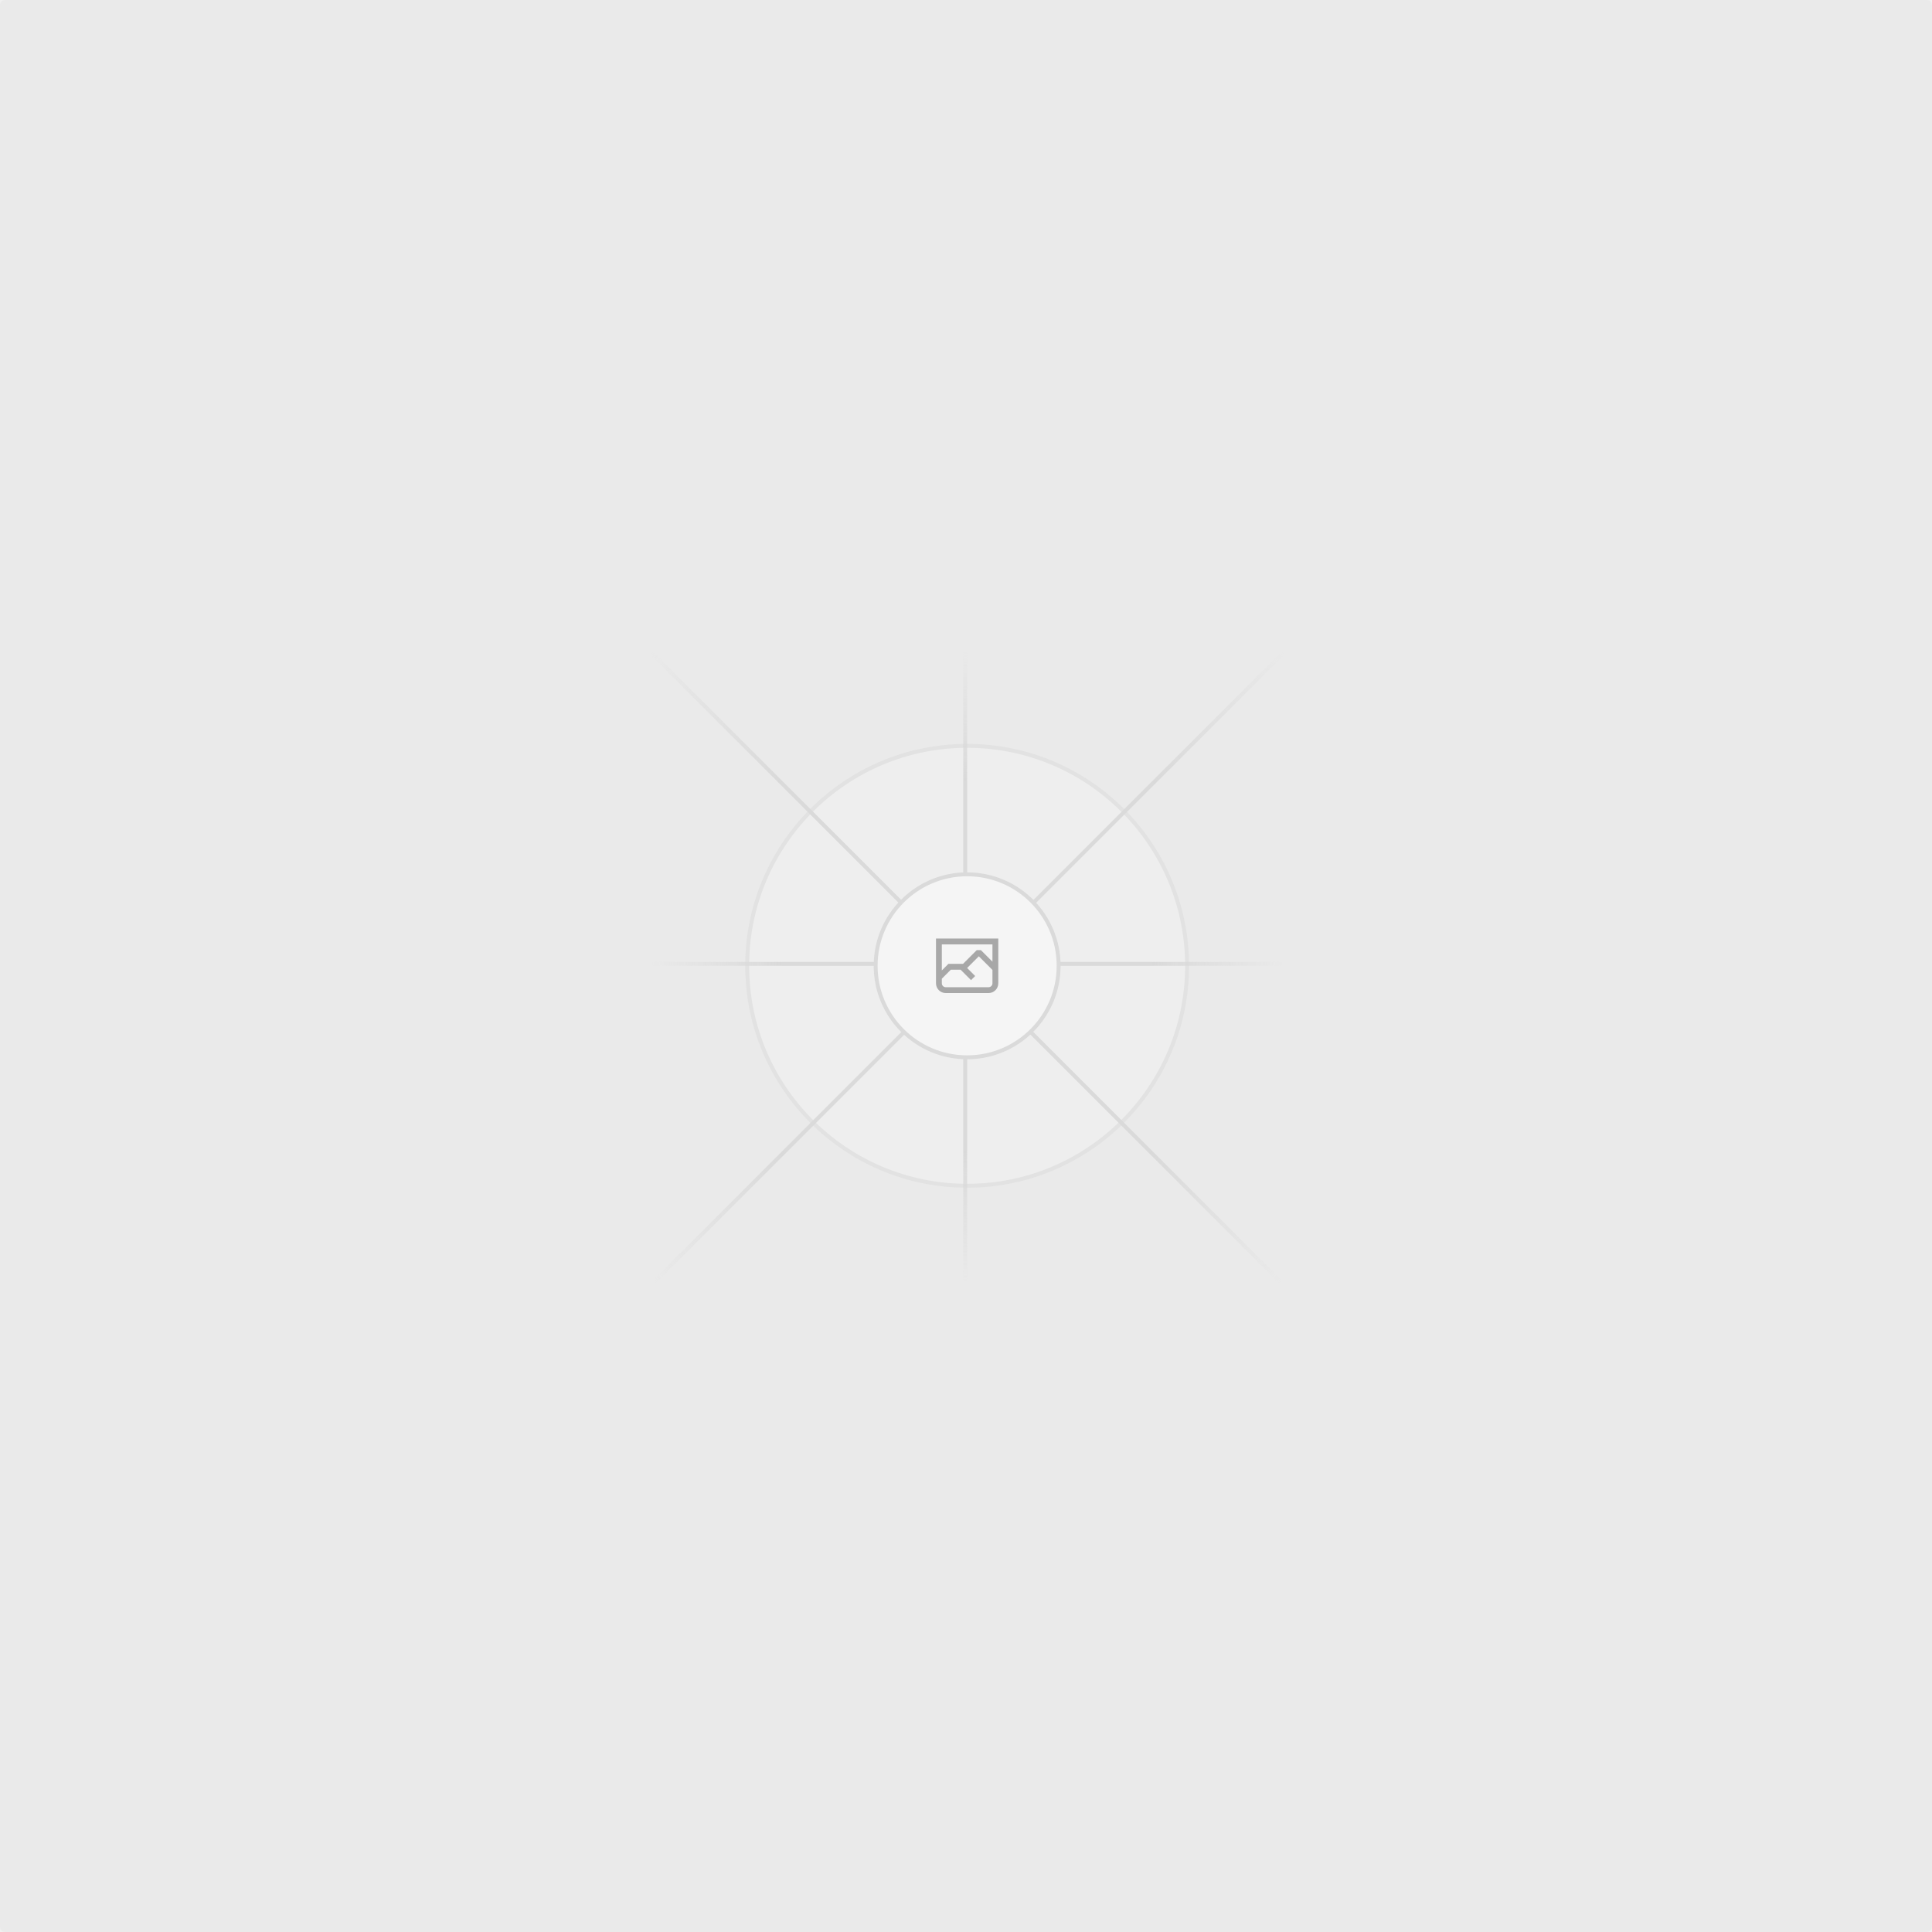
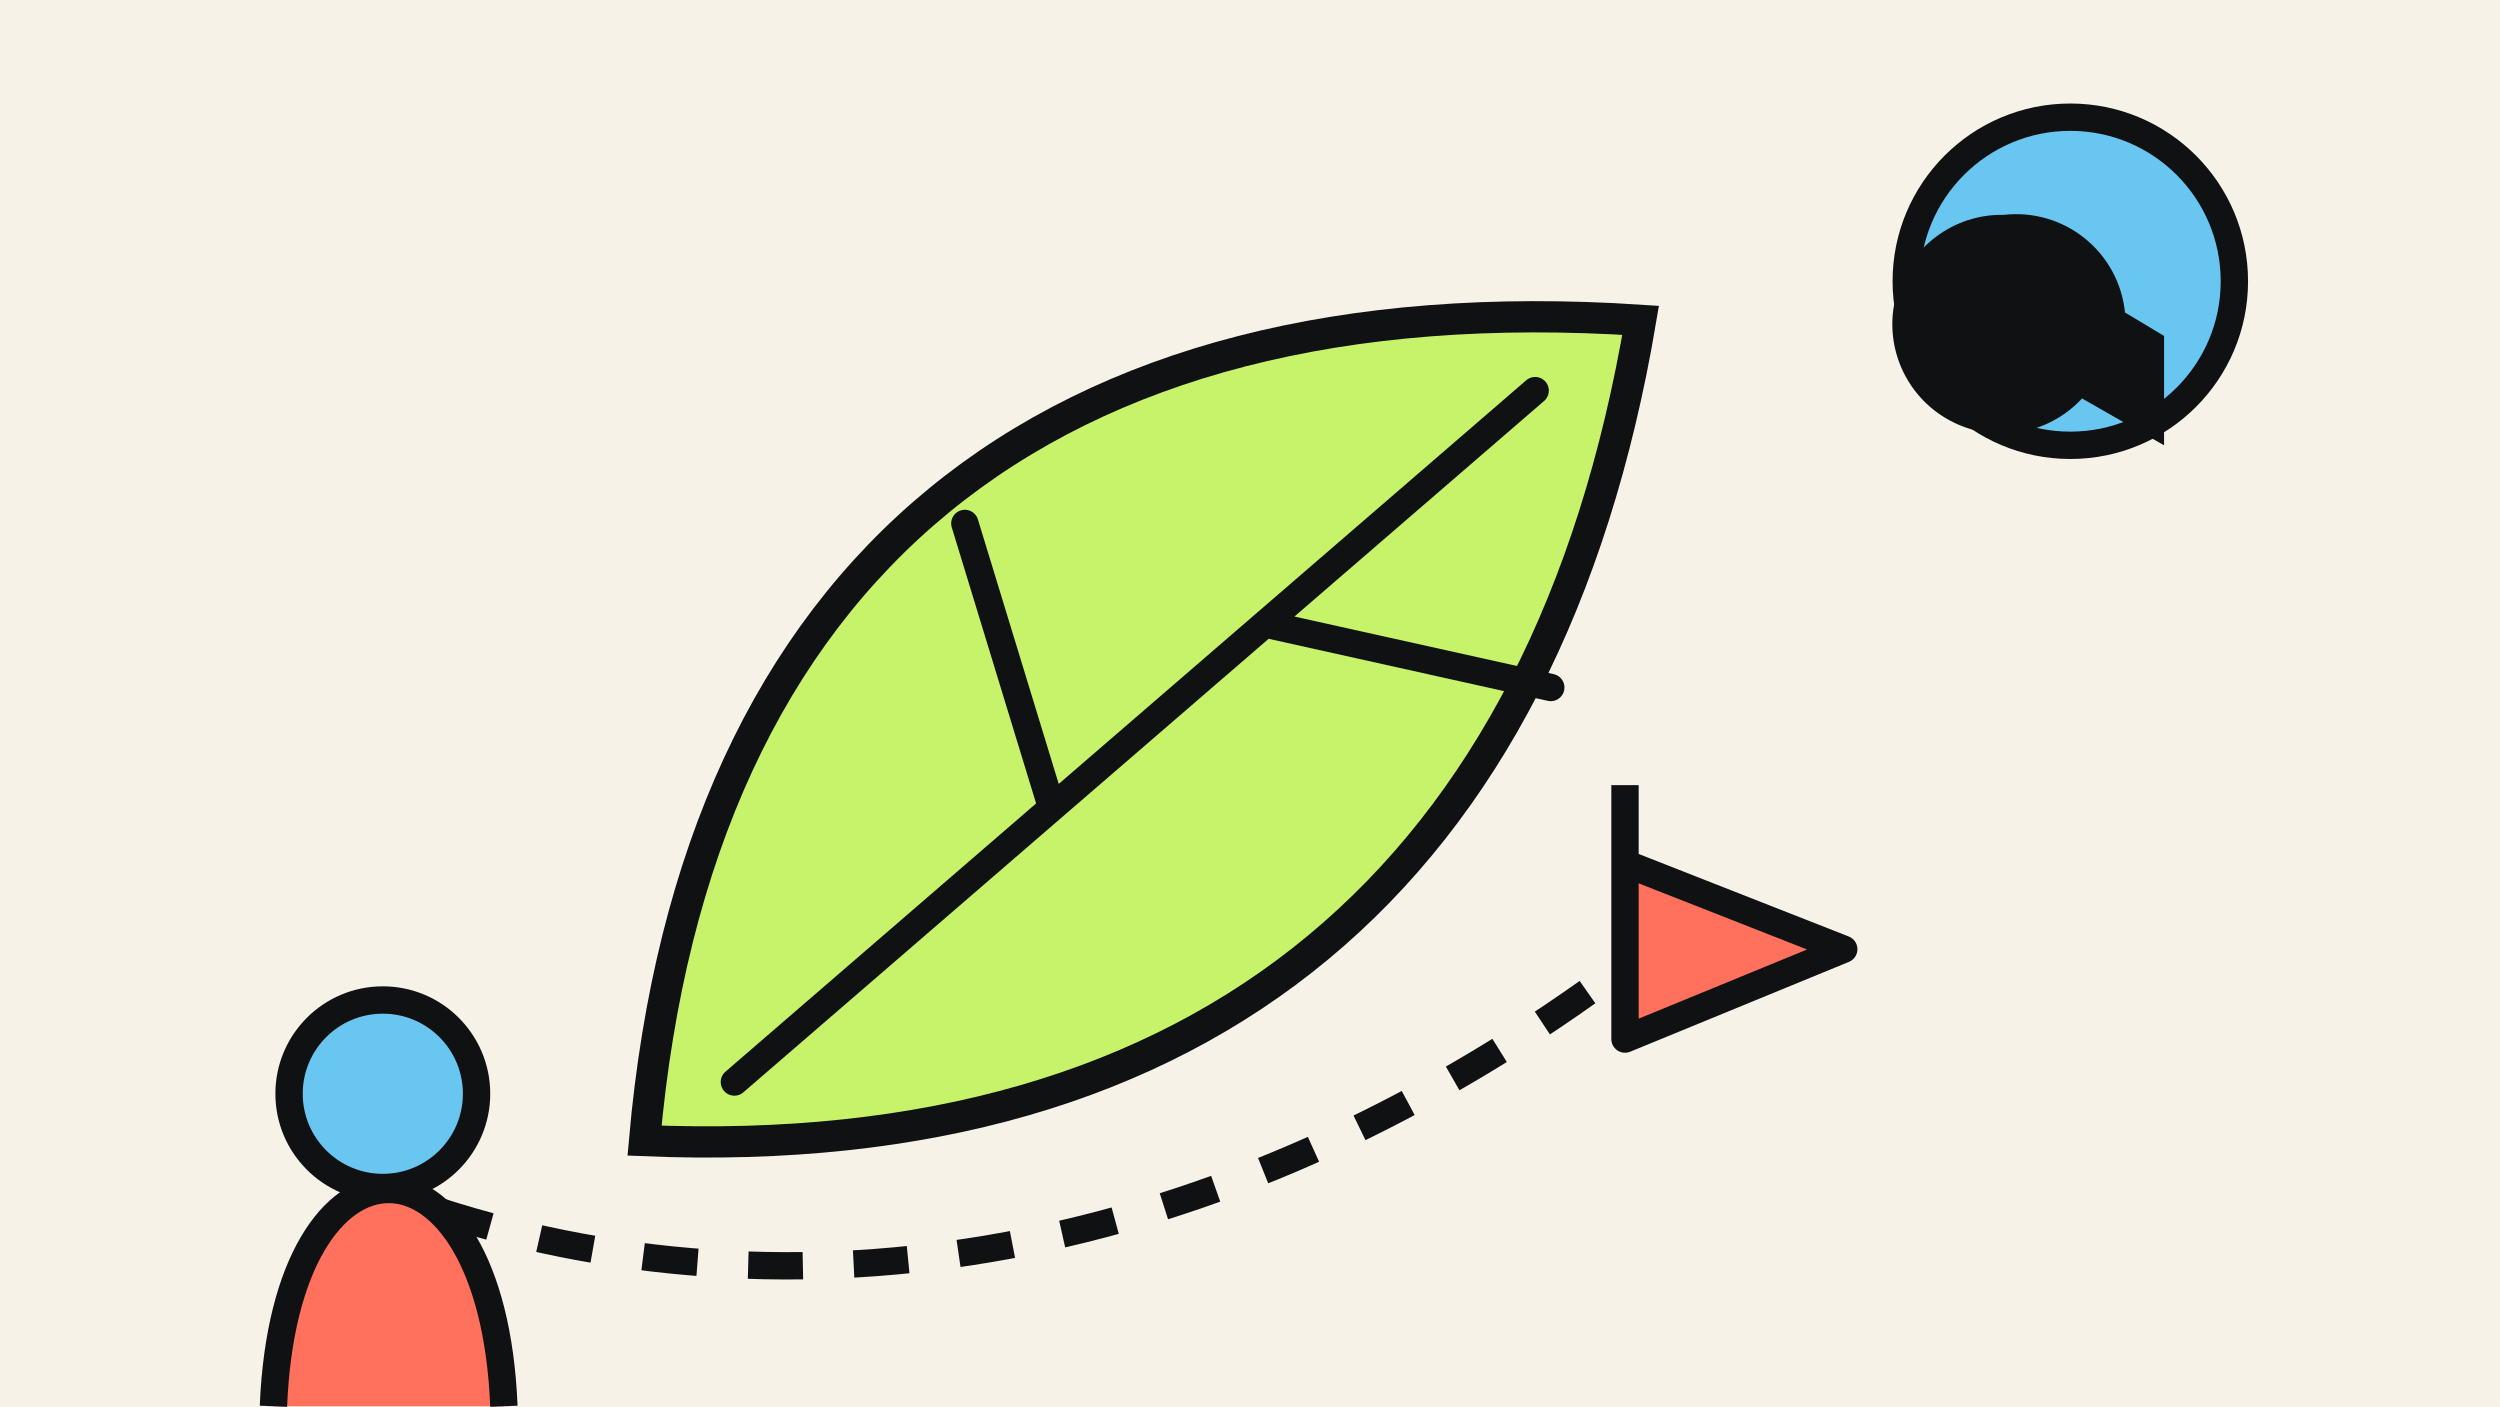
- <svg xmlns="http://www.w3.org/2000/svg" width="1200" height="1200" fill="none">
-   <rect width="1200" height="1200" fill="#EAEAEA" rx="3" />
-   <g opacity=".5">
-     <g opacity=".5">
-       <path fill="#FAFAFA" d="M600.709 736.5c-75.454 0-136.621-61.167-136.621-136.62 0-75.454 61.167-136.621 136.621-136.621 75.453 0 136.62 61.167 136.62 136.621 0 75.453-61.167 136.62-136.62 136.62Z" />
-       <path stroke="#C9C9C9" stroke-width="2.418" d="M600.709 736.5c-75.454 0-136.621-61.167-136.621-136.62 0-75.454 61.167-136.621 136.621-136.621 75.453 0 136.62 61.167 136.62 136.621 0 75.453-61.167 136.62-136.62 136.62Z" />
-     </g>
-     <path stroke="url(#a)" stroke-width="2.418" d="M0-1.209h553.581" transform="scale(1 -1) rotate(45 1163.11 91.165)" />
-     <path stroke="url(#b)" stroke-width="2.418" d="M404.846 598.671h391.726" />
-     <path stroke="url(#c)" stroke-width="2.418" d="M599.5 795.742V404.017" />
-     <path stroke="url(#d)" stroke-width="2.418" d="m795.717 796.597-391.441-391.44" />
-     <path fill="#fff" d="M600.709 656.704c-31.384 0-56.825-25.441-56.825-56.824 0-31.384 25.441-56.825 56.825-56.825 31.383 0 56.824 25.441 56.824 56.825 0 31.383-25.441 56.824-56.824 56.824Z" />
-     <g clip-path="url(#e)">
-       <path fill="#666" fill-rule="evenodd" d="M616.426 586.58h-31.434v16.176l3.553-3.554.531-.531h9.068l.074-.074 8.463-8.463h2.565l7.18 7.181V586.58Zm-15.715 14.654 3.698 3.699 1.283 1.282-2.565 2.565-1.282-1.283-5.2-5.199h-6.066l-5.514 5.514-.073.073v2.876a2.418 2.418 0 0 0 2.418 2.418h26.598a2.418 2.418 0 0 0 2.418-2.418v-8.317l-8.463-8.463-7.181 7.181-.071.072Zm-19.347 5.442v4.085a6.045 6.045 0 0 0 6.046 6.045h26.598a6.044 6.044 0 0 0 6.045-6.045v-7.108l1.356-1.355-1.282-1.283-.074-.073v-17.989h-38.689v23.43l-.146.146.146.147Z" clip-rule="evenodd" />
-     </g>
-     <path stroke="#C9C9C9" stroke-width="2.418" d="M600.709 656.704c-31.384 0-56.825-25.441-56.825-56.824 0-31.384 25.441-56.825 56.825-56.825 31.383 0 56.824 25.441 56.824 56.825 0 31.383-25.441 56.824-56.824 56.824Z" />
-   </g>
-   <defs>
-     <linearGradient id="a" x1="554.061" x2="-.48" y1=".083" y2=".087" gradientUnits="userSpaceOnUse">
-       <stop stop-color="#C9C9C9" stop-opacity="0" />
-       <stop offset=".208" stop-color="#C9C9C9" />
-       <stop offset=".792" stop-color="#C9C9C9" />
-       <stop offset="1" stop-color="#C9C9C9" stop-opacity="0" />
-     </linearGradient>
-     <linearGradient id="b" x1="796.912" x2="404.507" y1="599.963" y2="599.965" gradientUnits="userSpaceOnUse">
-       <stop stop-color="#C9C9C9" stop-opacity="0" />
-       <stop offset=".208" stop-color="#C9C9C9" />
-       <stop offset=".792" stop-color="#C9C9C9" />
-       <stop offset="1" stop-color="#C9C9C9" stop-opacity="0" />
-     </linearGradient>
-     <linearGradient id="c" x1="600.792" x2="600.794" y1="403.677" y2="796.082" gradientUnits="userSpaceOnUse">
-       <stop stop-color="#C9C9C9" stop-opacity="0" />
-       <stop offset=".208" stop-color="#C9C9C9" />
-       <stop offset=".792" stop-color="#C9C9C9" />
-       <stop offset="1" stop-color="#C9C9C9" stop-opacity="0" />
-     </linearGradient>
-     <linearGradient id="d" x1="404.85" x2="796.972" y1="403.903" y2="796.02" gradientUnits="userSpaceOnUse">
-       <stop stop-color="#C9C9C9" stop-opacity="0" />
-       <stop offset=".208" stop-color="#C9C9C9" />
-       <stop offset=".792" stop-color="#C9C9C9" />
-       <stop offset="1" stop-color="#C9C9C9" stop-opacity="0" />
-     </linearGradient>
-     <clipPath id="e">
-       <path fill="#fff" d="M581.364 580.535h38.689v38.689h-38.689z" />
-     </clipPath>
-   </defs>
+ <svg xmlns="http://www.w3.org/2000/svg" viewBox="0 0 640 360" role="img" aria-label="Questify illustrated challenge cover">
+   <rect width="640" height="360" fill="#f7f2e8" />
+   <circle cx="530" cy="72" r="42" fill="#69c6f0" stroke="#101113" stroke-width="7" />
+   <path d="M165 292C178 145 268 72 420 82c-24 142-111 216-255 210Z" fill="#c7f36b" stroke="#101113" stroke-width="8" />
+   <path d="m188 277 205-177M269 206l-22-72m78 26 72 16" fill="none" stroke="#101113" stroke-width="7" stroke-linecap="round" />
+   <path d="M112 310c96 31 205 11 304-63" fill="none" stroke="#101113" stroke-width="7" stroke-dasharray="14 13" />
+   <circle cx="98" cy="280" r="24" fill="#69c6f0" stroke="#101113" stroke-width="7" />
+   <path d="M70 360c3-74 56-74 59 0" fill="#ff705d" stroke="#101113" stroke-width="7" />
+   <path d="M416 201v65l56-23-56-22" fill="#ff705d" stroke="#101113" stroke-width="7" stroke-linejoin="round" />
+   <path d="M513 55a28 28 0 1 0 20 47l21 12V86l-10-6a28 28 0 0 0-31-25Z" fill="#101113" />
</svg>
